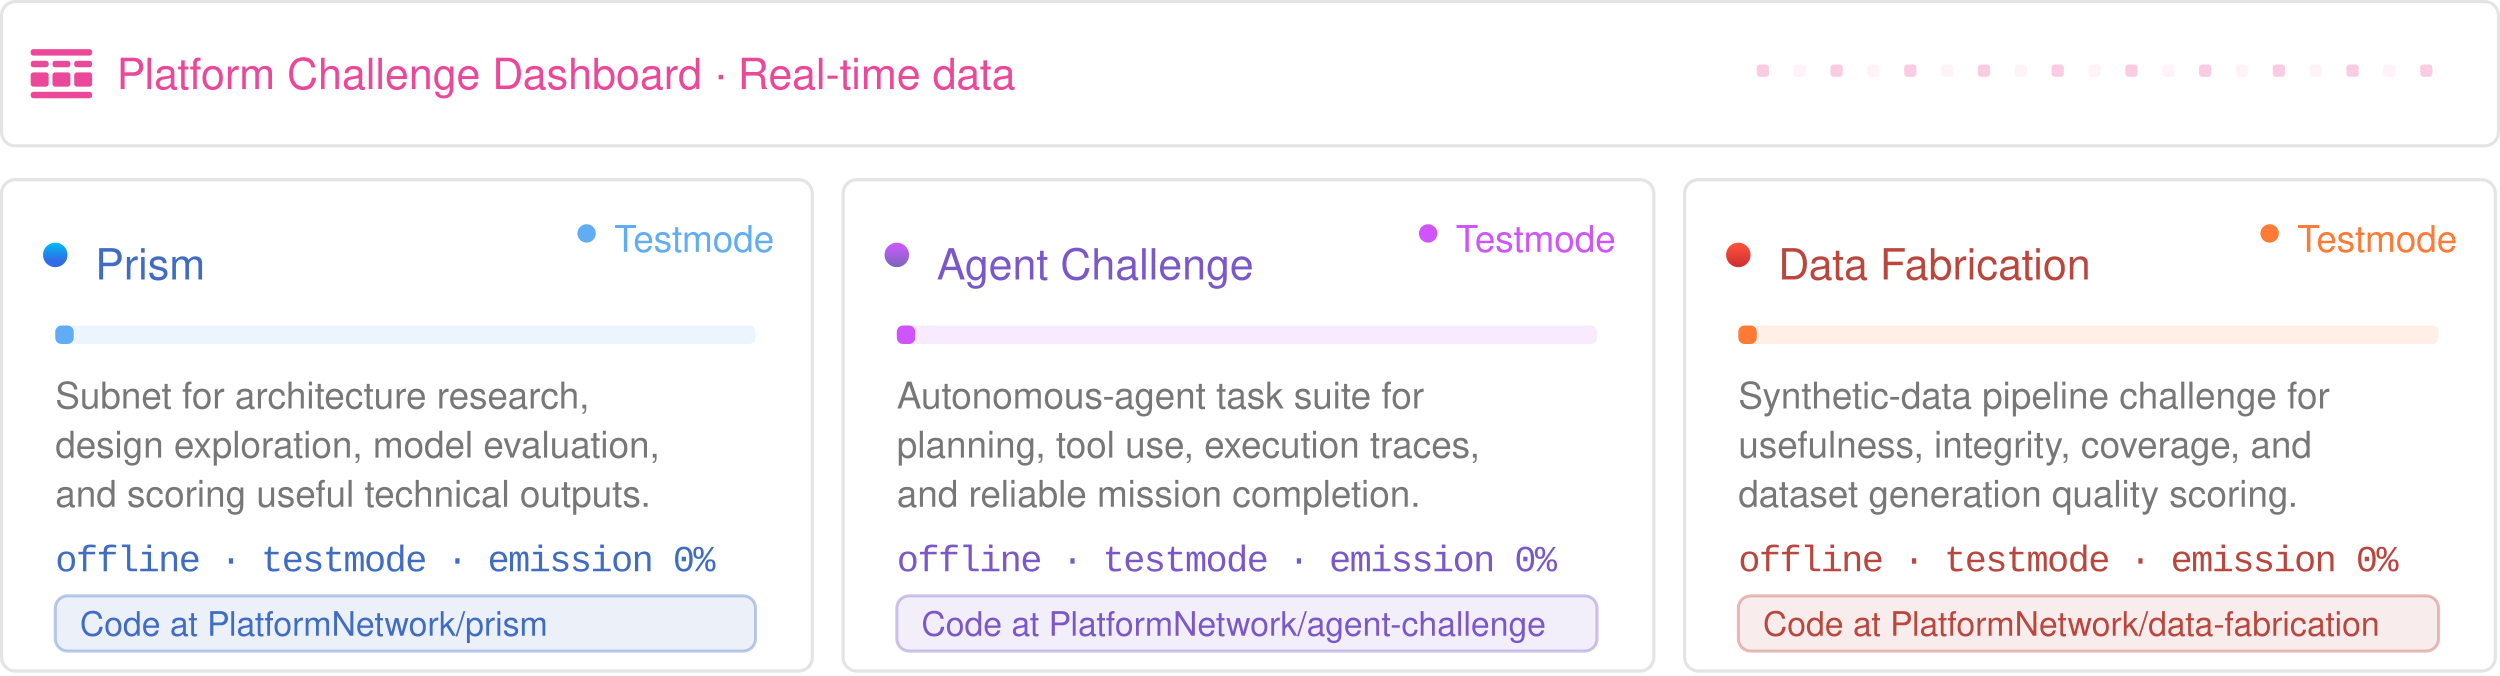
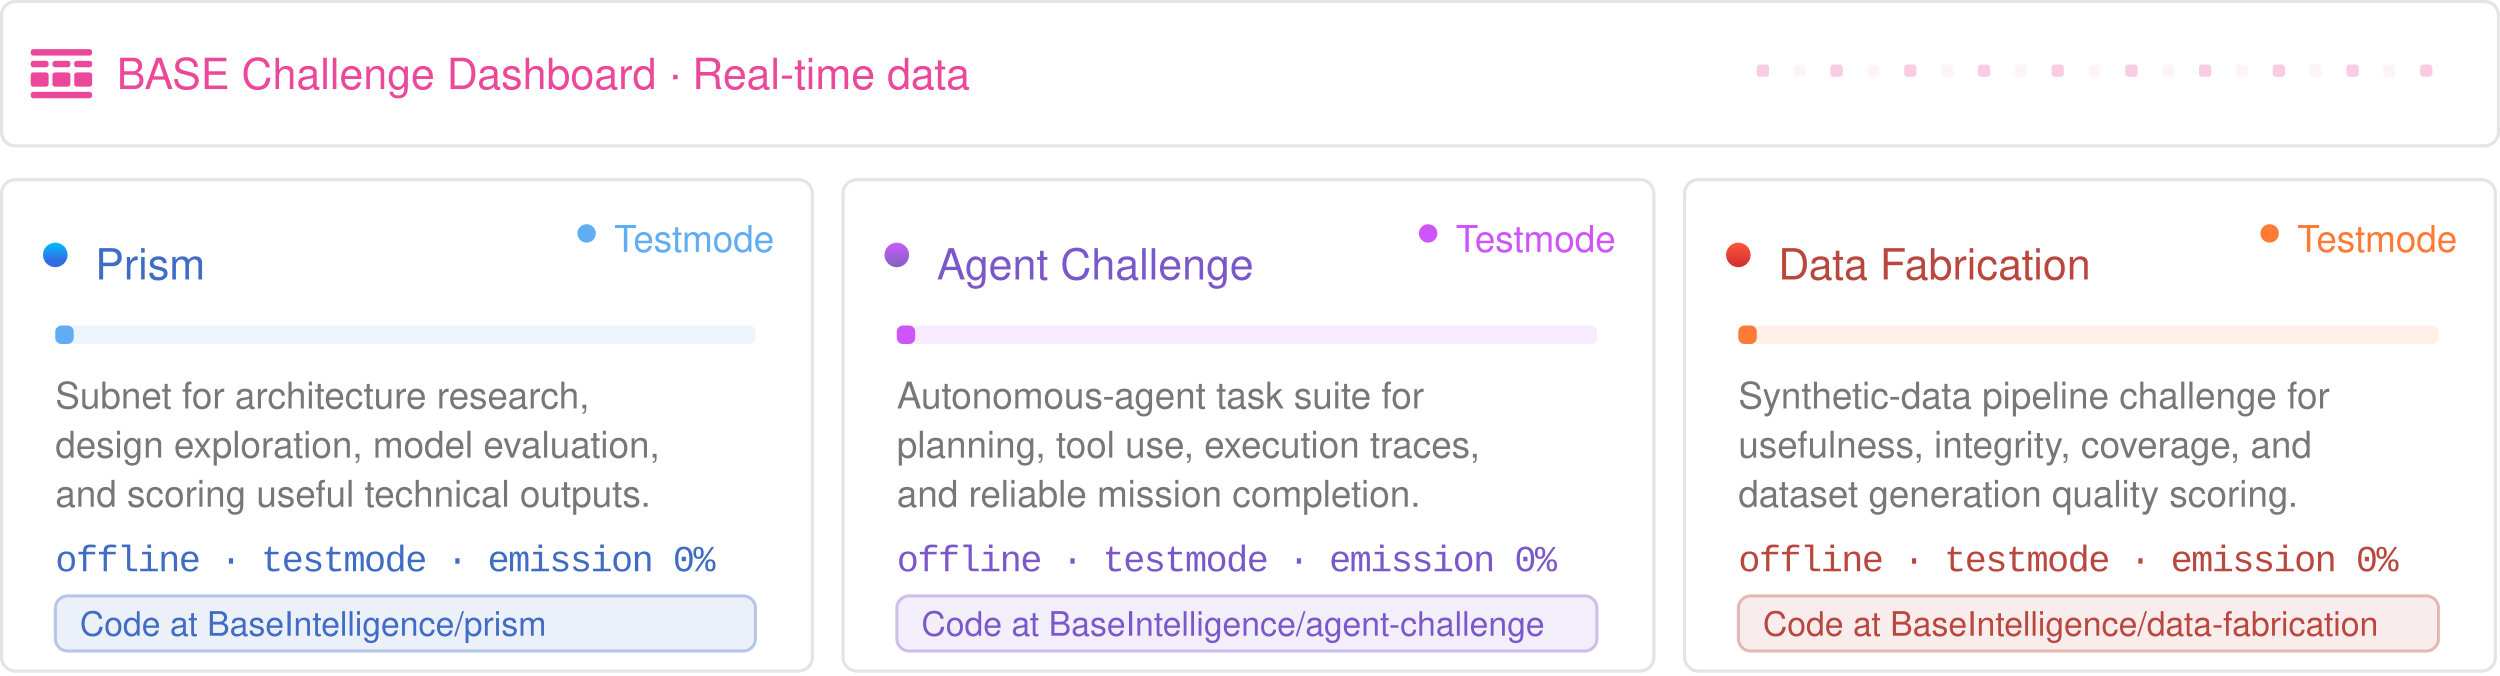
<svg xmlns="http://www.w3.org/2000/svg" width="814" height="220" viewBox="0 0 814 220" fill="none" role="img" aria-labelledby="title desc">
  <style>
    .sans { font-family: -apple-system, BlinkMacSystemFont, "Segoe UI", Helvetica, Arial, sans-serif, "Apple Color Emoji", "Segoe UI Emoji"; }
    .mono { font-family: ui-monospace, SFMono-Regular, "SF Mono", Menlo, Consolas, "Liberation Mono", monospace; font-size: 12px; letter-spacing: -0.5px; }
    .bold { font-weight: 500; }
    .small { font-size: 14px; }
    .smaller { font-size: 12px; }
    .tiny { font-size: 11px; }
    .glow { paint-order: stroke; }
  </style>
  <rect x="0.5" y="0.5" width="813" height="219" fill="rgba(0, 0, 0, 0)" />
  <g>
    <rect x="0.5" y="0.5" width="813" height="47" rx="4.5" stroke="rgba(0,0,0,0.15)" />
    <rect x="0.5" y="0.5" width="813" height="47" rx="4.5" stroke="rgba(255,255,255,0.3)" />
    <g transform="translate(10,16)">
      <svg width="20" height="16" fill="none" aria-hidden="true">
        <path d="M0 .842C0 .377.373 0 .833 0h18.334c.46 0 .833.377.833.842v.421a.838.838 0 0 1-.833.842H.833A.838.838 0 0 1 0 1.263v-.42ZM0 14.737c0-.465.373-.842.833-.842h18.334c.46 0 .833.377.833.842v.42a.838.838 0 0 1-.833.843H.833A.838.838 0 0 1 0 15.158v-.421ZM0 4.632c0-.465.373-.843.833-.843H5c.46 0 .833.377.833.843v.42A.838.838 0 0 1 5 5.896H.833A.838.838 0 0 1 0 5.053v-.421ZM0 8.421c0-.465.373-.842.833-.842H5c.46 0 .833.377.833.842v2.947A.838.838 0 0 1 5 12.21H.833A.838.838 0 0 1 0 11.368V8.421ZM7.083 4.632c0-.465.373-.843.834-.843h4.166c.46 0 .834.377.834.843v.42a.838.838 0 0 1-.834.843H7.917a.838.838 0 0 1-.834-.842v-.421ZM7.083 8.421c0-.465.373-.842.834-.842h4.166c.46 0 .834.377.834.842v2.947a.838.838 0 0 1-.834.842H7.917a.838.838 0 0 1-.834-.842V8.421ZM14.167 4.632c0-.465.373-.843.833-.843h4.167c.46 0 .833.377.833.843v.42a.838.838 0 0 1-.833.843H15a.838.838 0 0 1-.833-.842v-.421ZM14.167 8.421c0-.465.373-.842.833-.842h4.167c.46 0 .833.377.833.842v2.947a.838.838 0 0 1-.833.842H15a.838.838 0 0 1-.833-.842V8.421Z" fill="rgba(236, 72, 153, 1)" />
      </svg>
    </g>
-     <text x="38" y="29" class="sans small bold glow" fill="rgba(236, 72, 153, 1)" stroke-width="0.5">Platform Challenge Dashboard · Real-time data</text>
+     <text x="38" y="29" class="sans small bold glow" fill="rgba(236, 72, 153, 1)" stroke-width="0.5">BASE Challenge Dashboard · Real-time data</text>
    <g opacity="0.28">
      <rect x="572" y="21" width="4" height="4" rx="1" fill="rgba(236, 72, 153, 1)" />
      <rect x="584" y="21" width="4" height="4" rx="1" fill="rgba(236, 72, 153, 0.22)" />
      <rect x="596" y="21" width="4" height="4" rx="1" fill="rgba(236, 72, 153, 1)" />
      <rect x="608" y="21" width="4" height="4" rx="1" fill="rgba(236, 72, 153, 0.22)" />
      <rect x="620" y="21" width="4" height="4" rx="1" fill="rgba(236, 72, 153, 1)" />
      <rect x="632" y="21" width="4" height="4" rx="1" fill="rgba(236, 72, 153, 0.22)" />
      <rect x="644" y="21" width="4" height="4" rx="1" fill="rgba(236, 72, 153, 1)" />
      <rect x="656" y="21" width="4" height="4" rx="1" fill="rgba(236, 72, 153, 0.22)" />
      <rect x="668" y="21" width="4" height="4" rx="1" fill="rgba(236, 72, 153, 1)" />
      <rect x="680" y="21" width="4" height="4" rx="1" fill="rgba(236, 72, 153, 0.22)" />
      <rect x="692" y="21" width="4" height="4" rx="1" fill="rgba(236, 72, 153, 1)" />
      <rect x="704" y="21" width="4" height="4" rx="1" fill="rgba(236, 72, 153, 0.22)" />
      <rect x="716" y="21" width="4" height="4" rx="1" fill="rgba(236, 72, 153, 1)" />
      <rect x="728" y="21" width="4" height="4" rx="1" fill="rgba(236, 72, 153, 0.22)" />
      <rect x="740" y="21" width="4" height="4" rx="1" fill="rgba(236, 72, 153, 1)" />
      <rect x="752" y="21" width="4" height="4" rx="1" fill="rgba(236, 72, 153, 0.22)" />
      <rect x="764" y="21" width="4" height="4" rx="1" fill="rgba(236, 72, 153, 1)" />
      <rect x="776" y="21" width="4" height="4" rx="1" fill="rgba(236, 72, 153, 0.22)" />
      <rect x="788" y="21" width="4" height="4" rx="1" fill="rgba(236, 72, 153, 1)" />
    </g>
  </g>
  <g transform="translate(0,58)">
    <rect x="0.5" y="0.5" width="264" height="160" rx="4.5" stroke="rgba(0,0,0,0.15)" />
    <rect x="0.5" y="0.5" width="264" height="160" rx="4.5" fill="rgba(255,255,255,0.0)" stroke="rgba(255,255,255,0.3)" />
    <circle cx="18" cy="25" r="4" fill="url(#blueDot)" />
    <text x="31" y="33" class="sans small bold" fill="#406CC4">Prism</text>
    <rect x="188" y="15" width="6" height="6" rx="6" fill="#61adf4" />
    <text x="200" y="24" class="sans smaller" fill="#61adf4">Testmode</text>
    <rect x="18" y="48" width="228" height="6" rx="2" fill="rgba(97,173,244,0.12)" />
    <rect x="18" y="48" width="6" height="6" rx="2" fill="#61adf4" />
    <text x="18" y="75" class="sans smaller" fill="#777">Subnet for architecture research,</text>
    <text x="18" y="91" class="sans smaller" fill="#777">design exploration, model evaluation,</text>
    <text x="18" y="107" class="sans smaller" fill="#777">and scoring useful technical outputs.</text>
    <text x="18" y="128" class="mono smaller bold" fill="#406CC4">offline · testmode · emission 0%</text>
    <rect x="18" y="136" width="228" height="18" rx="4" fill="rgba(64,108,196,0.10)" stroke="#406CC4" stroke-opacity="0.35" />
-     <text x="26" y="149" class="sans tiny bold" fill="#406CC4">Code at PlatformNetwork/prism</text>
+     <text x="26" y="149" class="sans tiny bold" fill="#406CC4">Code at BaseIntelligence/prism</text>
  </g>
  <g transform="translate(274,58)">
    <rect x="0.5" y="0.5" width="264" height="160" rx="4.5" stroke="rgba(0,0,0,0.15)" />
    <rect x="0.5" y="0.5" width="264" height="160" rx="4.5" fill="rgba(255,255,255,0.0)" stroke="rgba(255,255,255,0.3)" />
    <circle cx="18" cy="25" r="4" fill="url(#purpleDot)" />
    <text x="31" y="33" class="sans small bold" fill="#7B58C9">Agent Challenge</text>
    <rect x="188" y="15" width="6" height="6" rx="6" fill="#cf54fc" />
    <text x="200" y="24" class="sans smaller" fill="#cf54fc">Testmode</text>
    <rect x="18" y="48" width="228" height="6" rx="2" fill="rgba(207,84,252,0.12)" />
    <rect x="18" y="48" width="6" height="6" rx="2" fill="#cf54fc" />
    <text x="18" y="75" class="sans smaller" fill="#777">Autonomous-agent task suite for</text>
    <text x="18" y="91" class="sans smaller" fill="#777">planning, tool use, execution traces,</text>
    <text x="18" y="107" class="sans smaller" fill="#777">and reliable mission completion.</text>
    <text x="18" y="128" class="mono smaller bold" fill="#7B58C9">offline · testmode · emission 0%</text>
    <rect x="18" y="136" width="228" height="18" rx="4" fill="rgba(123,88,201,0.10)" stroke="#7B58C9" stroke-opacity="0.35" />
-     <text x="26" y="149" class="sans tiny bold" fill="#7B58C9">Code at PlatformNetwork/agent-challenge</text>
+     <text x="26" y="149" class="sans tiny bold" fill="#7B58C9">Code at BaseIntelligence/agent-challenge</text>
  </g>
  <g transform="translate(548,58)">
    <rect x="0.5" y="0.5" width="264" height="160" rx="4.5" stroke="rgba(0,0,0,0.15)" />
    <rect x="0.5" y="0.5" width="264" height="160" rx="4.5" fill="rgba(255,255,255,0.0)" stroke="rgba(255,255,255,0.3)" />
    <circle cx="18" cy="25" r="4" fill="url(#redDot)" />
    <text x="31" y="33" class="sans small bold" fill="#BA473E">Data Fabrication</text>
    <rect x="188" y="15" width="6" height="6" rx="6" fill="#ff7a35" />
    <text x="200" y="24" class="sans smaller" fill="#ff7a35">Testmode</text>
    <rect x="18" y="48" width="228" height="6" rx="2" fill="rgba(255,122,53,0.12)" />
    <rect x="18" y="48" width="6" height="6" rx="2" fill="#ff7a35" />
    <text x="18" y="75" class="sans smaller" fill="#777">Synthetic-data pipeline challenge for</text>
    <text x="18" y="91" class="sans smaller" fill="#777">usefulness, integrity, coverage, and</text>
    <text x="18" y="107" class="sans smaller" fill="#777">dataset generation quality scoring.</text>
    <text x="18" y="128" class="mono smaller bold" fill="#BA473E">offline · testmode · emission 0%</text>
    <rect x="18" y="136" width="228" height="18" rx="4" fill="rgba(186,71,62,0.10)" stroke="#BA473E" stroke-opacity="0.35" />
-     <text x="26" y="149" class="sans tiny bold" fill="#BA473E">Code at PlatformNetwork/data-fabrication</text>
+     <text x="26" y="149" class="sans tiny bold" fill="#BA473E">Code at BaseIntelligence/data-fabrication</text>
  </g>
  <defs>
    <linearGradient id="blueDot" x1="18" y1="21" x2="18" y2="29" gradientUnits="userSpaceOnUse">
      <stop stop-color="#00BCF7" />
      <stop offset=".729" stop-color="#326CE5" />
    </linearGradient>
    <linearGradient id="purpleDot" x1="18" y1="21" x2="18" y2="29" gradientUnits="userSpaceOnUse">
      <stop stop-color="#CE5AFF" />
      <stop offset="1" stop-color="#7C64BD" />
    </linearGradient>
    <linearGradient id="redDot" x1="18" y1="21" x2="18" y2="29" gradientUnits="userSpaceOnUse">
      <stop stop-color="#ff553a" />
      <stop offset="1" stop-color="#cd2e31" />
    </linearGradient>
  </defs>
</svg>
